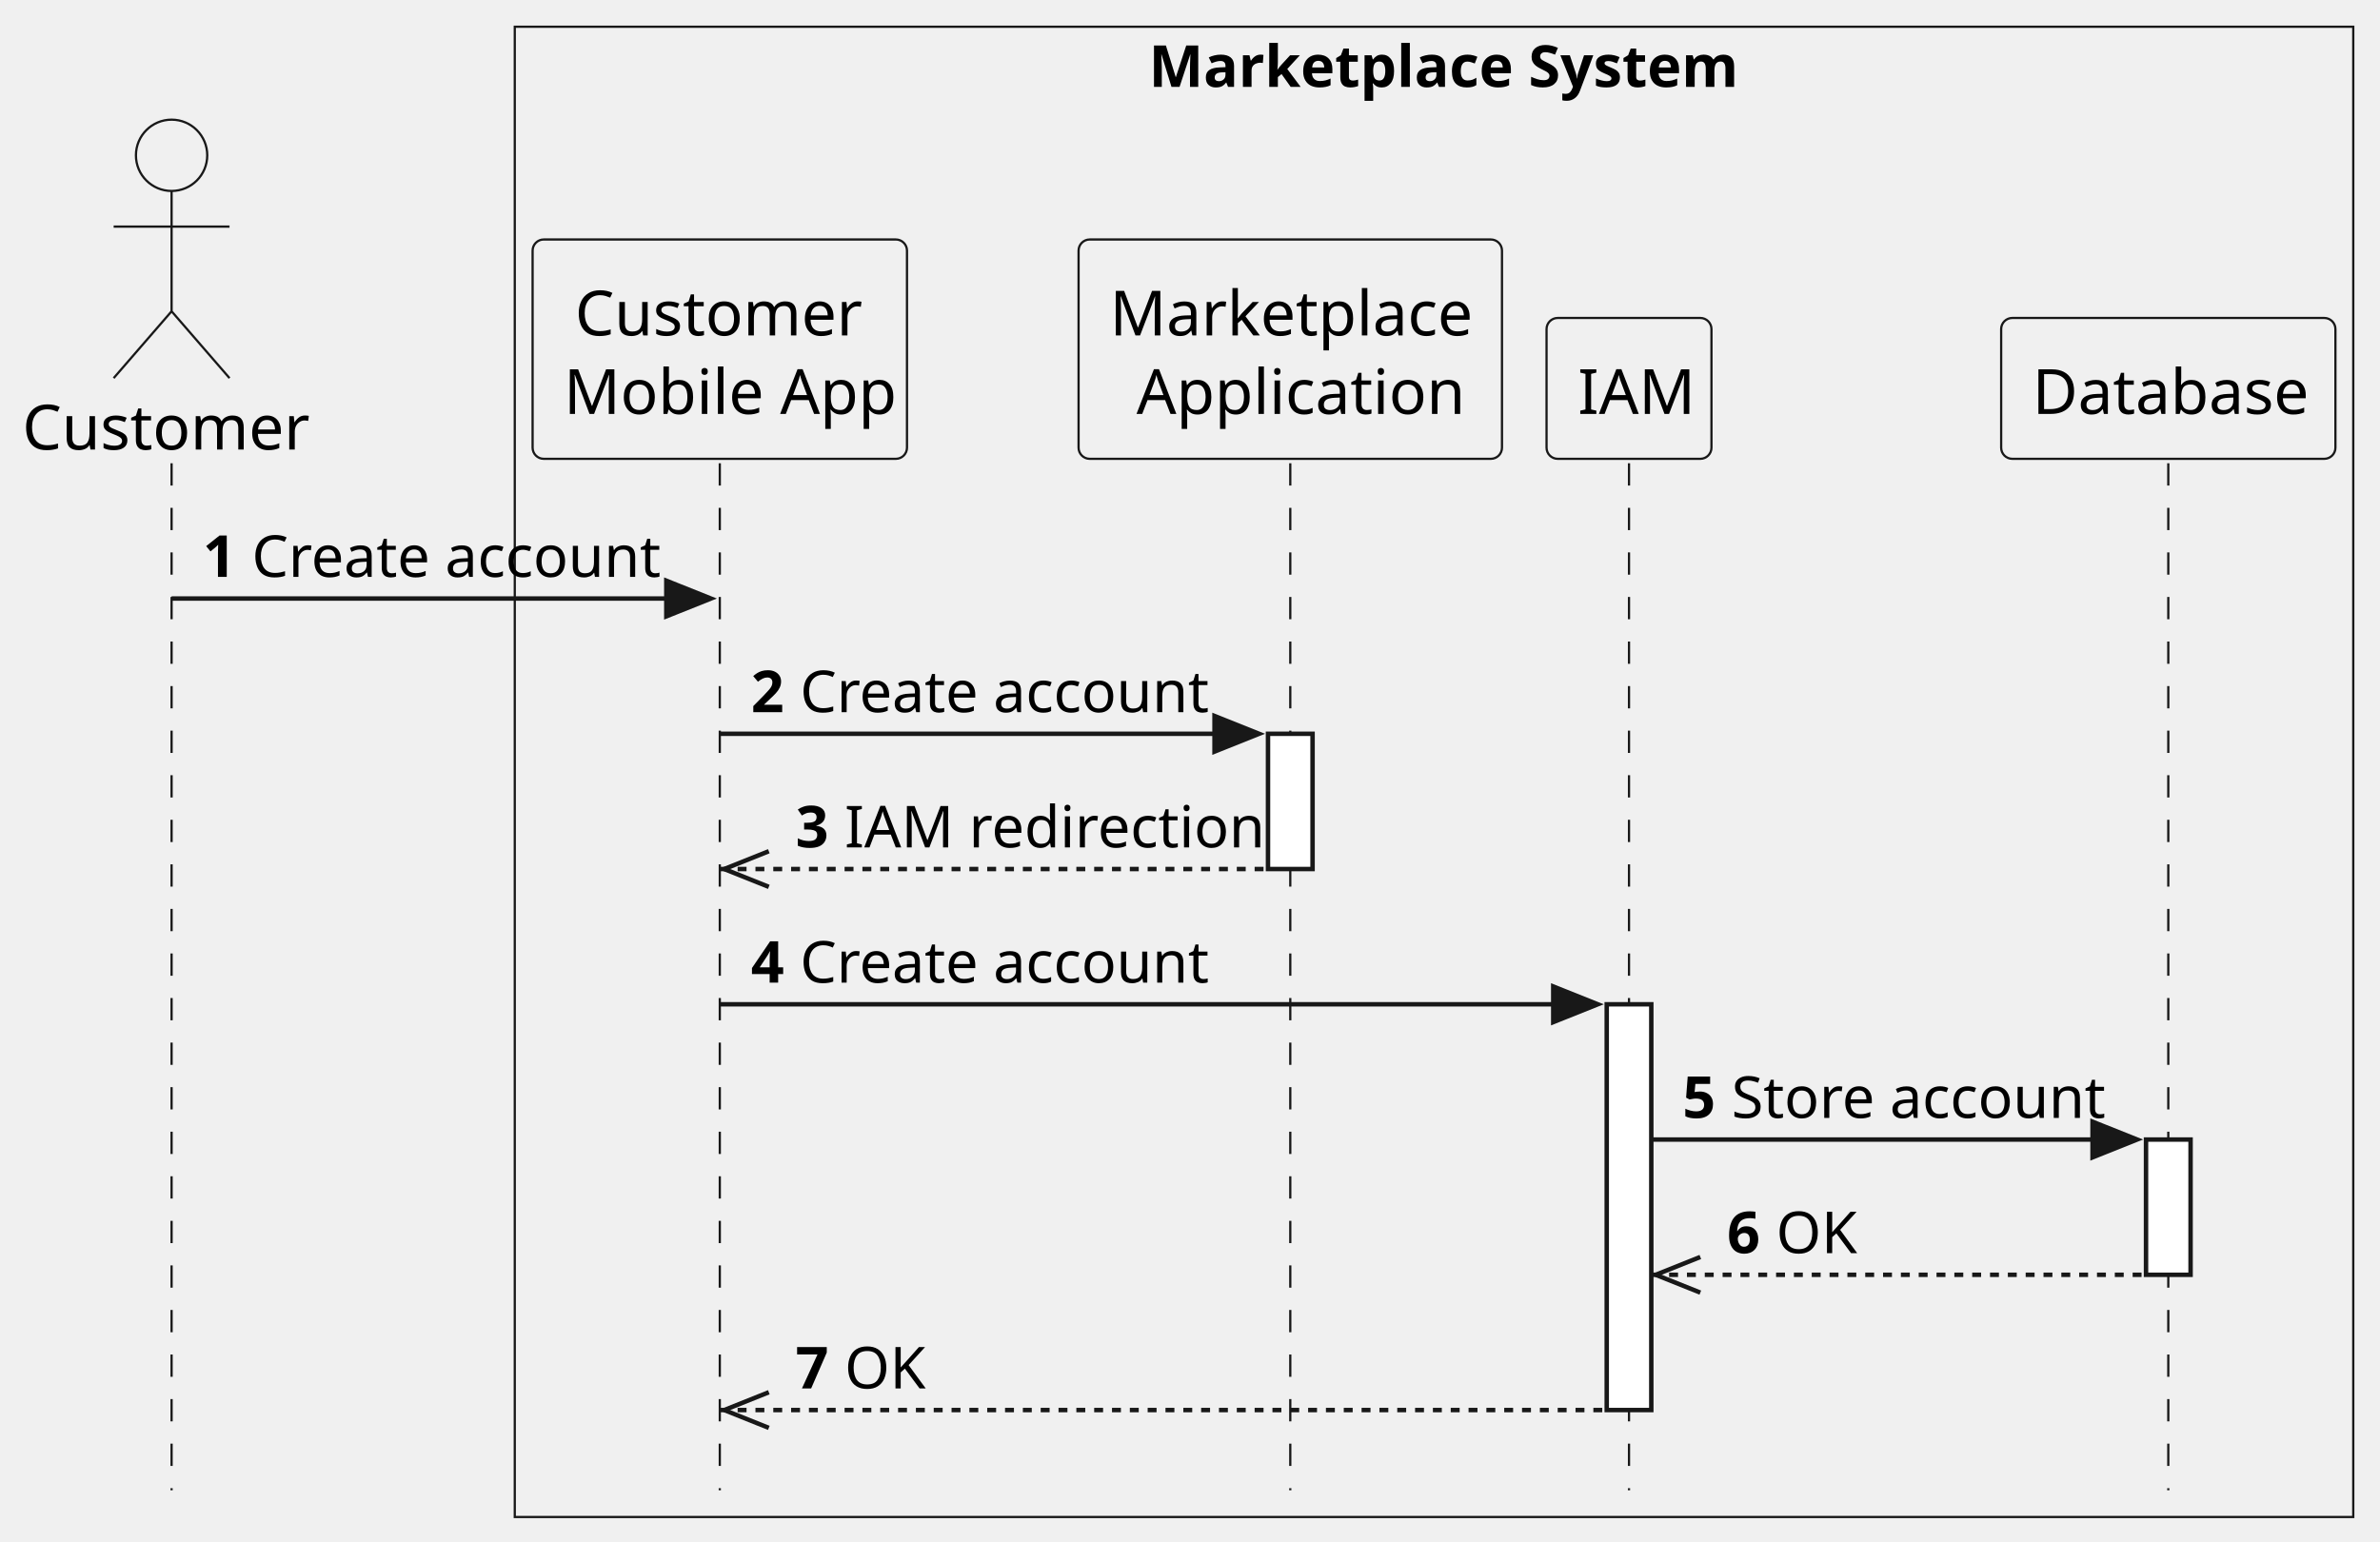
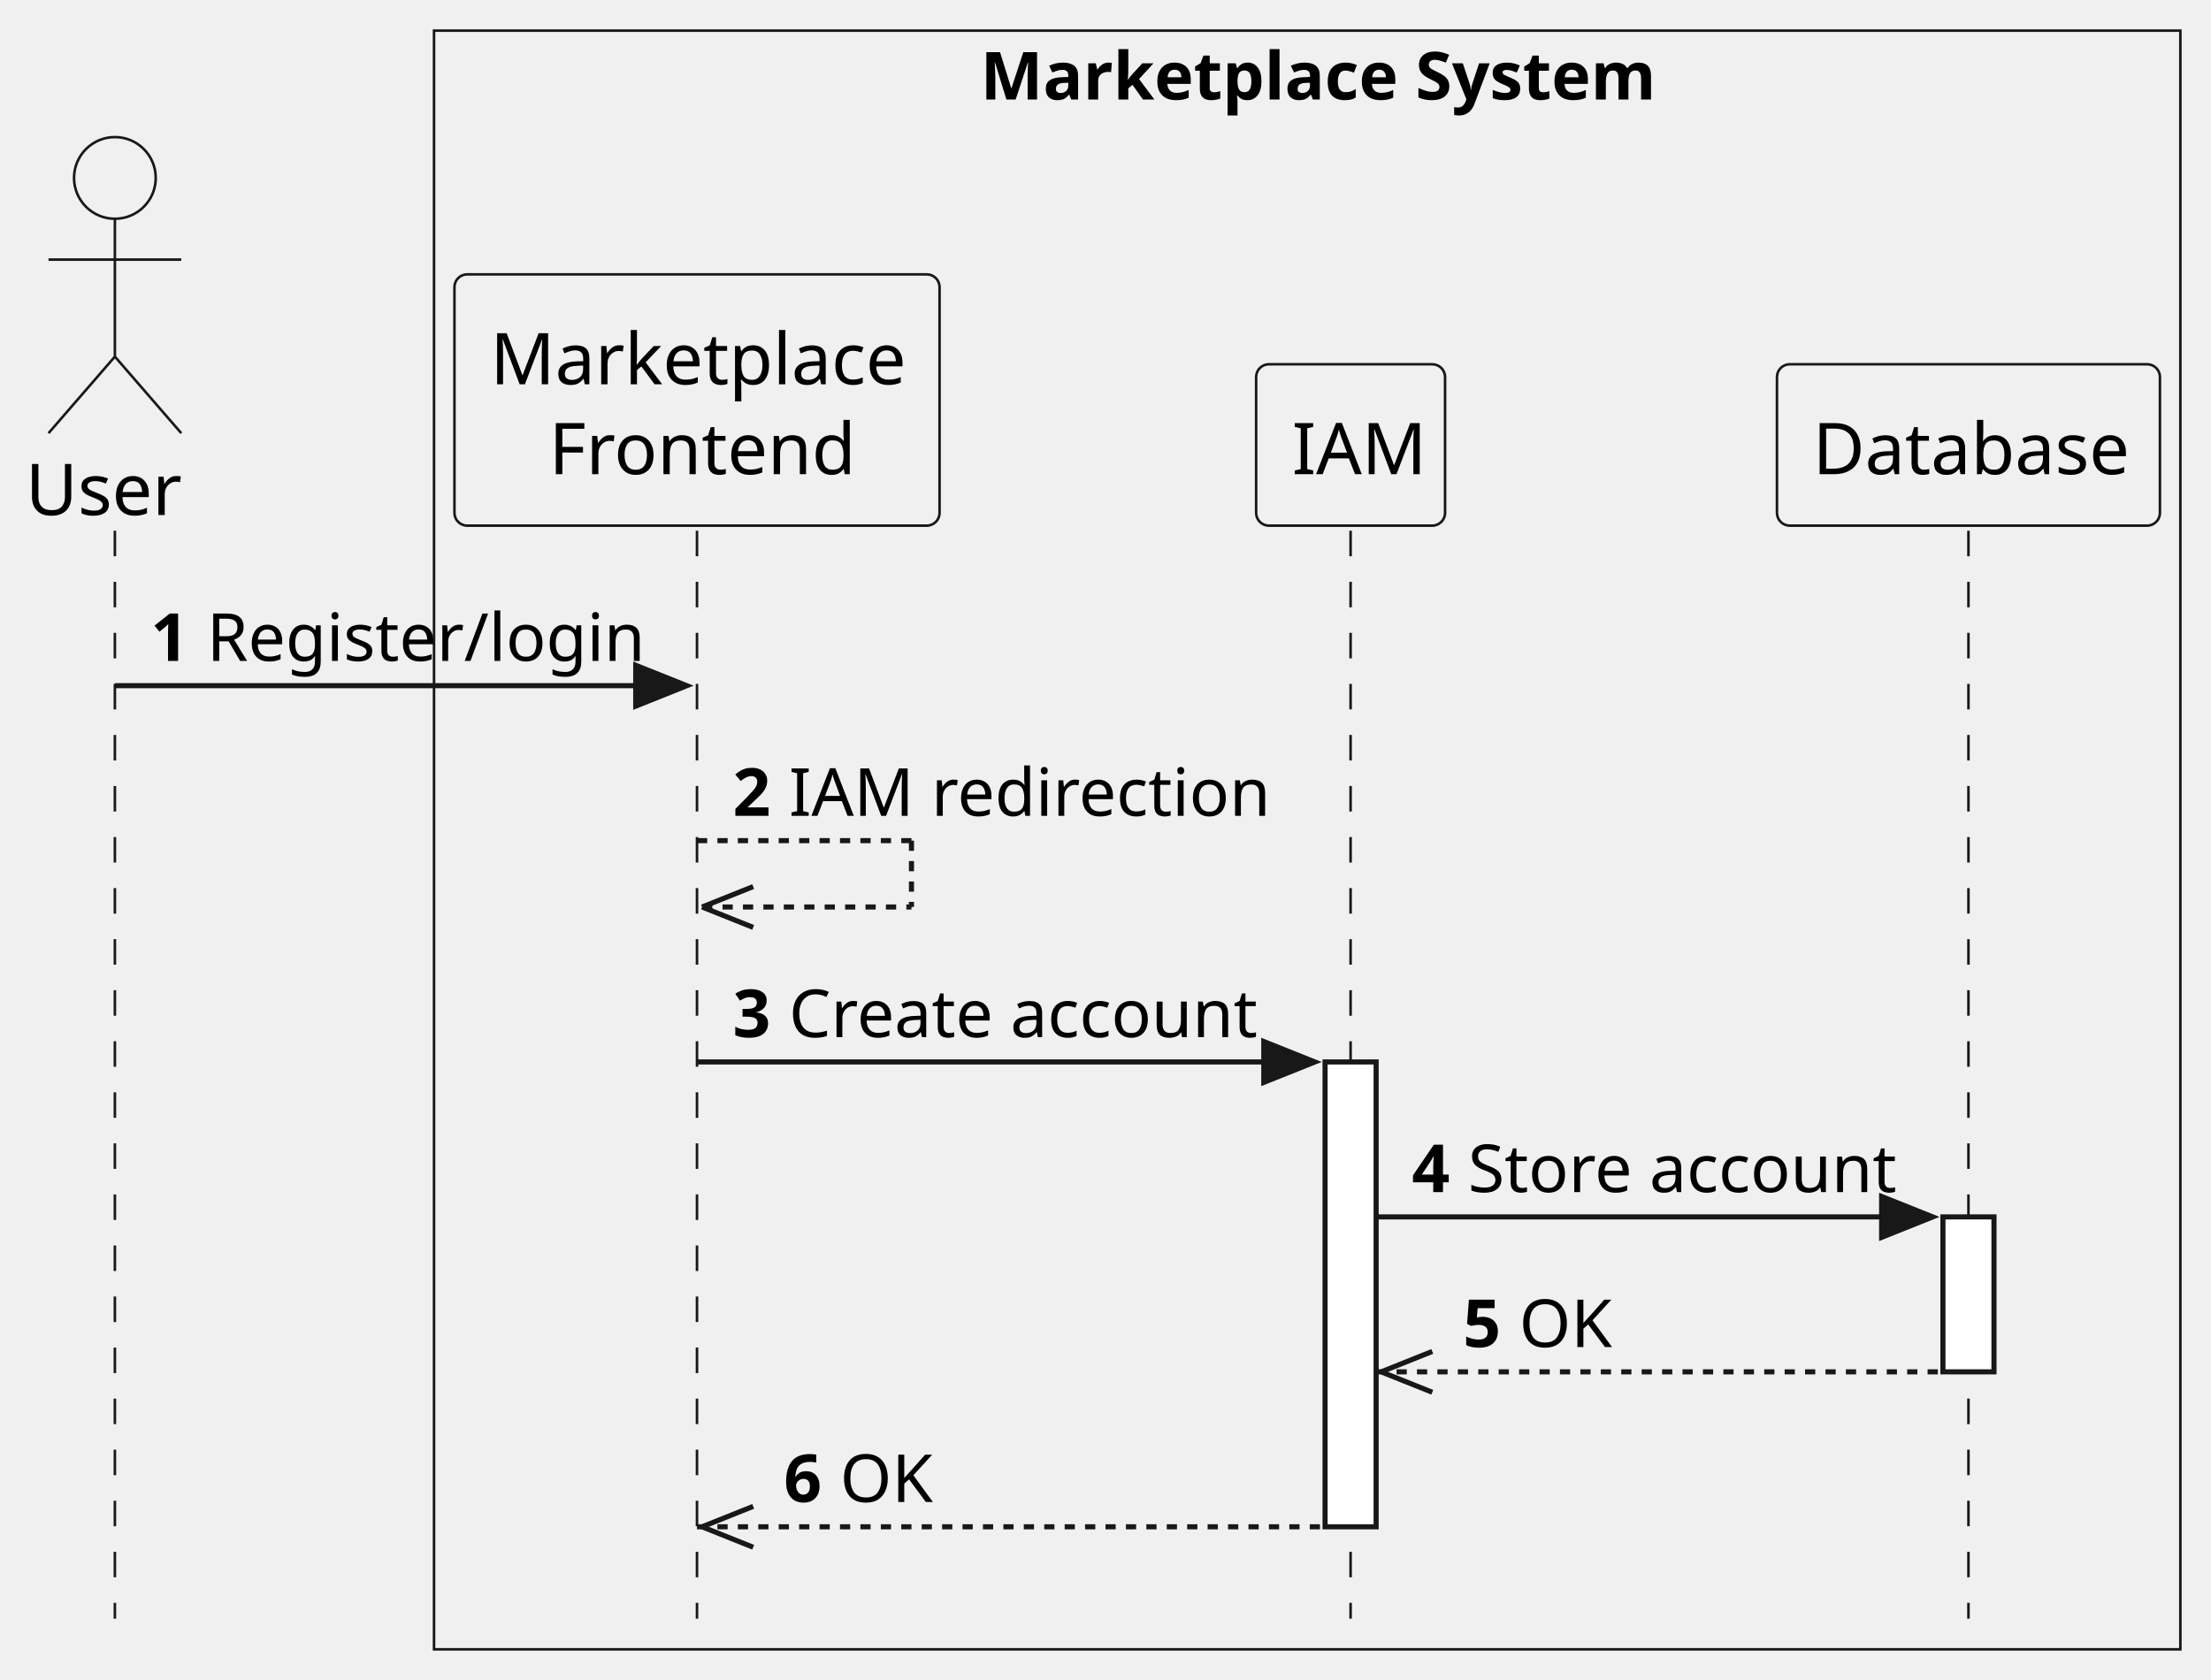
- <svg xmlns="http://www.w3.org/2000/svg" contentStyleType="text/css" height="346px" preserveAspectRatio="none" style="width:534px;height:346px;background:#FFFFFF;" version="1.1" viewBox="0 0 534 346" width="534px" zoomAndPan="magnify">
+ <svg xmlns="http://www.w3.org/2000/svg" contentStyleType="text/css" height="329px" preserveAspectRatio="none" style="width:433px;height:329px;background:#FFFFFF;" version="1.1" viewBox="0 0 433 329" width="433px" zoomAndPan="magnify">
  <defs />
  <g>
-     <rect fill="none" height="334.422" style="stroke:#181818;stroke-width:0.5;" width="412.5" x="115.5" y="6" />
-     <text fill="#000000" font-family="sans-serif" font-size="13" font-weight="bold" lengthAdjust="spacing" textLength="128" x="257.75" y="19.495">Marketplace System</text>
-     <line style="stroke:#181818;stroke-width:0.5;stroke-dasharray:5.0,5.0;" x1="38.5" x2="38.5" y1="103.961" y2="334.422" />
-     <line style="stroke:#181818;stroke-width:0.5;stroke-dasharray:5.0,5.0;" x1="161.5" x2="161.5" y1="103.961" y2="334.422" />
-     <line style="stroke:#181818;stroke-width:0.5;stroke-dasharray:5.0,5.0;" x1="289.5" x2="289.5" y1="103.961" y2="334.422" />
-     <rect fill="#FFFFFF" height="30.352" style="stroke:#181818;stroke-width:1.0;" width="10" x="284.5" y="164.664" />
-     <line style="stroke:#181818;stroke-width:0.5;stroke-dasharray:5.0,5.0;" x1="365.5" x2="365.5" y1="103.961" y2="334.422" />
-     <rect fill="#FFFFFF" height="91.055" style="stroke:#181818;stroke-width:1.0;" width="10" x="360.5" y="225.367" />
-     <line style="stroke:#181818;stroke-width:0.5;stroke-dasharray:5.0,5.0;" x1="486.5" x2="486.5" y1="103.961" y2="334.422" />
-     <rect fill="#FFFFFF" height="30.352" style="stroke:#181818;stroke-width:1.0;" width="10" x="481.5" y="255.719" />
-     <text fill="#000000" font-family="sans-serif" font-size="14" lengthAdjust="spacing" textLength="61" x="5" y="100.885">Customer</text>
-     <ellipse cx="38.5" cy="34.852" fill="none" rx="8" ry="8" style="stroke:#181818;stroke-width:0.5;" />
-     <path d="M38.5,42.852 L38.5,69.852 M25.5,50.852 L51.5,50.852 M38.5,69.852 L25.5,84.852 M38.5,69.852 L51.5,84.852 " fill="none" style="stroke:#181818;stroke-width:0.5;" />
-     <rect fill="none" height="49.219" rx="2.5" ry="2.5" style="stroke:#181818;stroke-width:0.5;" width="84" x="119.5" y="53.742" />
-     <text fill="#000000" font-family="sans-serif" font-size="14" lengthAdjust="spacing" textLength="61" x="129" y="75.275">Customer</text>
-     <text fill="#000000" font-family="sans-serif" font-size="14" lengthAdjust="spacing" textLength="70" x="126.5" y="92.885">Mobile App</text>
-     <rect fill="none" height="49.219" rx="2.5" ry="2.5" style="stroke:#181818;stroke-width:0.5;" width="95" x="242" y="53.742" />
-     <text fill="#000000" font-family="sans-serif" font-size="14" lengthAdjust="spacing" textLength="77" x="249" y="75.275">Marketplace</text>
-     <text fill="#000000" font-family="sans-serif" font-size="14" lengthAdjust="spacing" textLength="69" x="255" y="92.885">Application</text>
-     <rect fill="none" height="31.609" rx="2.5" ry="2.5" style="stroke:#181818;stroke-width:0.5;" width="37" x="347" y="71.352" />
-     <text fill="#000000" font-family="sans-serif" font-size="14" lengthAdjust="spacing" textLength="23" x="354" y="92.885">IAM</text>
-     <rect fill="none" height="31.609" rx="2.5" ry="2.5" style="stroke:#181818;stroke-width:0.5;" width="75" x="449" y="71.352" />
-     <text fill="#000000" font-family="sans-serif" font-size="14" lengthAdjust="spacing" textLength="61" x="456" y="92.885">Database</text>
-     <polygon fill="#181818" points="149.5,130.312,159.5,134.312,149.5,138.312" style="stroke:#181818;stroke-width:1.0;" />
-     <line style="stroke:#181818;stroke-width:1.0;" x1="38.5" x2="155.5" y1="134.312" y2="134.312" />
-     <text fill="#000000" font-family="sans-serif" font-size="13" font-weight="bold" lengthAdjust="spacing" textLength="7" x="45.5" y="129.456">1</text>
-     <text fill="#000000" font-family="sans-serif" font-size="13" lengthAdjust="spacing" textLength="88" x="56.5" y="129.456">Create account</text>
-     <polygon fill="#181818" points="272.5,160.664,282.5,164.664,272.5,168.664" style="stroke:#181818;stroke-width:1.0;" />
-     <line style="stroke:#181818;stroke-width:1.0;" x1="161.5" x2="278.5" y1="164.664" y2="164.664" />
-     <text fill="#000000" font-family="sans-serif" font-size="13" font-weight="bold" lengthAdjust="spacing" textLength="7" x="168.5" y="159.808">2</text>
-     <text fill="#000000" font-family="sans-serif" font-size="13" lengthAdjust="spacing" textLength="88" x="179.5" y="159.808">Create account</text>
-     <line style="stroke:#181818;stroke-width:1.0;" x1="162.5" x2="172.5" y1="195.016" y2="191.016" />
-     <line style="stroke:#181818;stroke-width:1.0;" x1="162.5" x2="172.5" y1="195.016" y2="199.016" />
-     <line style="stroke:#181818;stroke-width:1.0;stroke-dasharray:2.0,2.0;" x1="161.5" x2="283.5" y1="195.016" y2="195.016" />
-     <text fill="#000000" font-family="sans-serif" font-size="13" font-weight="bold" lengthAdjust="spacing" textLength="7" x="178.5" y="190.159">3</text>
-     <text fill="#000000" font-family="sans-serif" font-size="13" lengthAdjust="spacing" textLength="87" x="189.5" y="190.159">IAM redirection</text>
-     <polygon fill="#181818" points="348.5,221.367,358.5,225.367,348.5,229.367" style="stroke:#181818;stroke-width:1.0;" />
-     <line style="stroke:#181818;stroke-width:1.0;" x1="161.5" x2="354.5" y1="225.367" y2="225.367" />
-     <text fill="#000000" font-family="sans-serif" font-size="13" font-weight="bold" lengthAdjust="spacing" textLength="7" x="168.5" y="220.511">4</text>
-     <text fill="#000000" font-family="sans-serif" font-size="13" lengthAdjust="spacing" textLength="88" x="179.5" y="220.511">Create account</text>
-     <polygon fill="#181818" points="469.5,251.719,479.5,255.719,469.5,259.719" style="stroke:#181818;stroke-width:1.0;" />
-     <line style="stroke:#181818;stroke-width:1.0;" x1="370.5" x2="475.5" y1="255.719" y2="255.719" />
-     <text fill="#000000" font-family="sans-serif" font-size="13" font-weight="bold" lengthAdjust="spacing" textLength="7" x="377.5" y="250.862">5</text>
-     <text fill="#000000" font-family="sans-serif" font-size="13" lengthAdjust="spacing" textLength="81" x="388.5" y="250.862">Store account</text>
-     <line style="stroke:#181818;stroke-width:1.0;" x1="371.5" x2="381.5" y1="286.07" y2="282.07" />
-     <line style="stroke:#181818;stroke-width:1.0;" x1="371.5" x2="381.5" y1="286.07" y2="290.07" />
-     <line style="stroke:#181818;stroke-width:1.0;stroke-dasharray:2.0,2.0;" x1="370.5" x2="480.5" y1="286.07" y2="286.07" />
-     <text fill="#000000" font-family="sans-serif" font-size="13" font-weight="bold" lengthAdjust="spacing" textLength="7" x="387.5" y="281.214">6</text>
-     <text fill="#000000" font-family="sans-serif" font-size="13" lengthAdjust="spacing" textLength="19" x="398.5" y="281.214">OK</text>
-     <line style="stroke:#181818;stroke-width:1.0;" x1="162.5" x2="172.5" y1="316.422" y2="312.422" />
-     <line style="stroke:#181818;stroke-width:1.0;" x1="162.5" x2="172.5" y1="316.422" y2="320.422" />
-     <line style="stroke:#181818;stroke-width:1.0;stroke-dasharray:2.0,2.0;" x1="161.5" x2="359.5" y1="316.422" y2="316.422" />
-     <text fill="#000000" font-family="sans-serif" font-size="13" font-weight="bold" lengthAdjust="spacing" textLength="7" x="178.5" y="311.565">7</text>
-     <text fill="#000000" font-family="sans-serif" font-size="13" lengthAdjust="spacing" textLength="19" x="189.5" y="311.565">OK</text>
+     <rect fill="none" height="317.07" style="stroke:#181818;stroke-width:0.5;" width="342" x="85" y="6" />
+     <text fill="#000000" font-family="sans-serif" font-size="13" font-weight="bold" lengthAdjust="spacing" textLength="128" x="192" y="19.495">Marketplace System</text>
+     <line style="stroke:#181818;stroke-width:0.5;stroke-dasharray:5.0,5.0;" x1="22.5" x2="22.5" y1="103.961" y2="317.07" />
+     <line style="stroke:#181818;stroke-width:0.5;stroke-dasharray:5.0,5.0;" x1="136.5" x2="136.5" y1="103.961" y2="317.07" />
+     <line style="stroke:#181818;stroke-width:0.5;stroke-dasharray:5.0,5.0;" x1="264.5" x2="264.5" y1="103.961" y2="317.07" />
+     <rect fill="#FFFFFF" height="91.055" style="stroke:#181818;stroke-width:1.0;" width="10" x="259.5" y="208.016" />
+     <line style="stroke:#181818;stroke-width:0.5;stroke-dasharray:5.0,5.0;" x1="385.5" x2="385.5" y1="103.961" y2="317.07" />
+     <rect fill="#FFFFFF" height="30.352" style="stroke:#181818;stroke-width:1.0;" width="10" x="380.5" y="238.367" />
+     <text fill="#000000" font-family="sans-serif" font-size="14" lengthAdjust="spacing" textLength="29" x="5" y="100.885">User</text>
+     <ellipse cx="22.5" cy="34.852" fill="none" rx="8" ry="8" style="stroke:#181818;stroke-width:0.5;" />
+     <path d="M22.5,42.852 L22.5,69.852 M9.5,50.852 L35.5,50.852 M22.5,69.852 L9.5,84.852 M22.5,69.852 L35.5,84.852 " fill="none" style="stroke:#181818;stroke-width:0.5;" />
+     <rect fill="none" height="49.219" rx="2.5" ry="2.5" style="stroke:#181818;stroke-width:0.5;" width="95" x="89" y="53.742" />
+     <text fill="#000000" font-family="sans-serif" font-size="14" lengthAdjust="spacing" textLength="77" x="96" y="75.275">Marketplace</text>
+     <text fill="#000000" font-family="sans-serif" font-size="14" lengthAdjust="spacing" textLength="58" x="107.5" y="92.885">Frontend</text>
+     <rect fill="none" height="31.609" rx="2.5" ry="2.5" style="stroke:#181818;stroke-width:0.5;" width="37" x="246" y="71.352" />
+     <text fill="#000000" font-family="sans-serif" font-size="14" lengthAdjust="spacing" textLength="23" x="253" y="92.885">IAM</text>
+     <rect fill="none" height="31.609" rx="2.5" ry="2.5" style="stroke:#181818;stroke-width:0.5;" width="75" x="348" y="71.352" />
+     <text fill="#000000" font-family="sans-serif" font-size="14" lengthAdjust="spacing" textLength="61" x="355" y="92.885">Database</text>
+     <polygon fill="#181818" points="124.5,130.312,134.5,134.312,124.5,138.312" style="stroke:#181818;stroke-width:1.0;" />
+     <line style="stroke:#181818;stroke-width:1.0;" x1="22.5" x2="130.5" y1="134.312" y2="134.312" />
+     <text fill="#000000" font-family="sans-serif" font-size="13" font-weight="bold" lengthAdjust="spacing" textLength="7" x="29.5" y="129.456">1</text>
+     <text fill="#000000" font-family="sans-serif" font-size="13" lengthAdjust="spacing" textLength="79" x="40.5" y="129.456">Register/login</text>
+     <line style="stroke:#181818;stroke-width:1.0;stroke-dasharray:2.0,2.0;" x1="136.5" x2="178.5" y1="164.664" y2="164.664" />
+     <line style="stroke:#181818;stroke-width:1.0;stroke-dasharray:2.0,2.0;" x1="178.5" x2="178.5" y1="164.664" y2="177.664" />
+     <line style="stroke:#181818;stroke-width:1.0;stroke-dasharray:2.0,2.0;" x1="137.5" x2="178.5" y1="177.664" y2="177.664" />
+     <line style="stroke:#181818;stroke-width:1.0;" x1="137.5" x2="147.5" y1="177.664" y2="173.664" />
+     <line style="stroke:#181818;stroke-width:1.0;" x1="137.5" x2="147.5" y1="177.664" y2="181.664" />
+     <text fill="#000000" font-family="sans-serif" font-size="13" font-weight="bold" lengthAdjust="spacing" textLength="7" x="143.5" y="159.808">2</text>
+     <text fill="#000000" font-family="sans-serif" font-size="13" lengthAdjust="spacing" textLength="87" x="154.5" y="159.808">IAM redirection</text>
+     <polygon fill="#181818" points="247.5,204.016,257.5,208.016,247.5,212.016" style="stroke:#181818;stroke-width:1.0;" />
+     <line style="stroke:#181818;stroke-width:1.0;" x1="136.5" x2="253.5" y1="208.016" y2="208.016" />
+     <text fill="#000000" font-family="sans-serif" font-size="13" font-weight="bold" lengthAdjust="spacing" textLength="7" x="143.5" y="203.159">3</text>
+     <text fill="#000000" font-family="sans-serif" font-size="13" lengthAdjust="spacing" textLength="88" x="154.5" y="203.159">Create account</text>
+     <polygon fill="#181818" points="368.5,234.367,378.5,238.367,368.5,242.367" style="stroke:#181818;stroke-width:1.0;" />
+     <line style="stroke:#181818;stroke-width:1.0;" x1="269.5" x2="374.5" y1="238.367" y2="238.367" />
+     <text fill="#000000" font-family="sans-serif" font-size="13" font-weight="bold" lengthAdjust="spacing" textLength="7" x="276.5" y="233.511">4</text>
+     <text fill="#000000" font-family="sans-serif" font-size="13" lengthAdjust="spacing" textLength="81" x="287.5" y="233.511">Store account</text>
+     <line style="stroke:#181818;stroke-width:1.0;" x1="270.5" x2="280.5" y1="268.719" y2="264.719" />
+     <line style="stroke:#181818;stroke-width:1.0;" x1="270.5" x2="280.5" y1="268.719" y2="272.719" />
+     <line style="stroke:#181818;stroke-width:1.0;stroke-dasharray:2.0,2.0;" x1="269.5" x2="379.5" y1="268.719" y2="268.719" />
+     <text fill="#000000" font-family="sans-serif" font-size="13" font-weight="bold" lengthAdjust="spacing" textLength="7" x="286.5" y="263.862">5</text>
+     <text fill="#000000" font-family="sans-serif" font-size="13" lengthAdjust="spacing" textLength="19" x="297.5" y="263.862">OK</text>
+     <line style="stroke:#181818;stroke-width:1.0;" x1="137.5" x2="147.5" y1="299.07" y2="295.07" />
+     <line style="stroke:#181818;stroke-width:1.0;" x1="137.5" x2="147.5" y1="299.07" y2="303.07" />
+     <line style="stroke:#181818;stroke-width:1.0;stroke-dasharray:2.0,2.0;" x1="136.5" x2="258.5" y1="299.07" y2="299.07" />
+     <text fill="#000000" font-family="sans-serif" font-size="13" font-weight="bold" lengthAdjust="spacing" textLength="7" x="153.5" y="294.214">6</text>
+     <text fill="#000000" font-family="sans-serif" font-size="13" lengthAdjust="spacing" textLength="19" x="164.5" y="294.214">OK</text>
  </g>
</svg>
